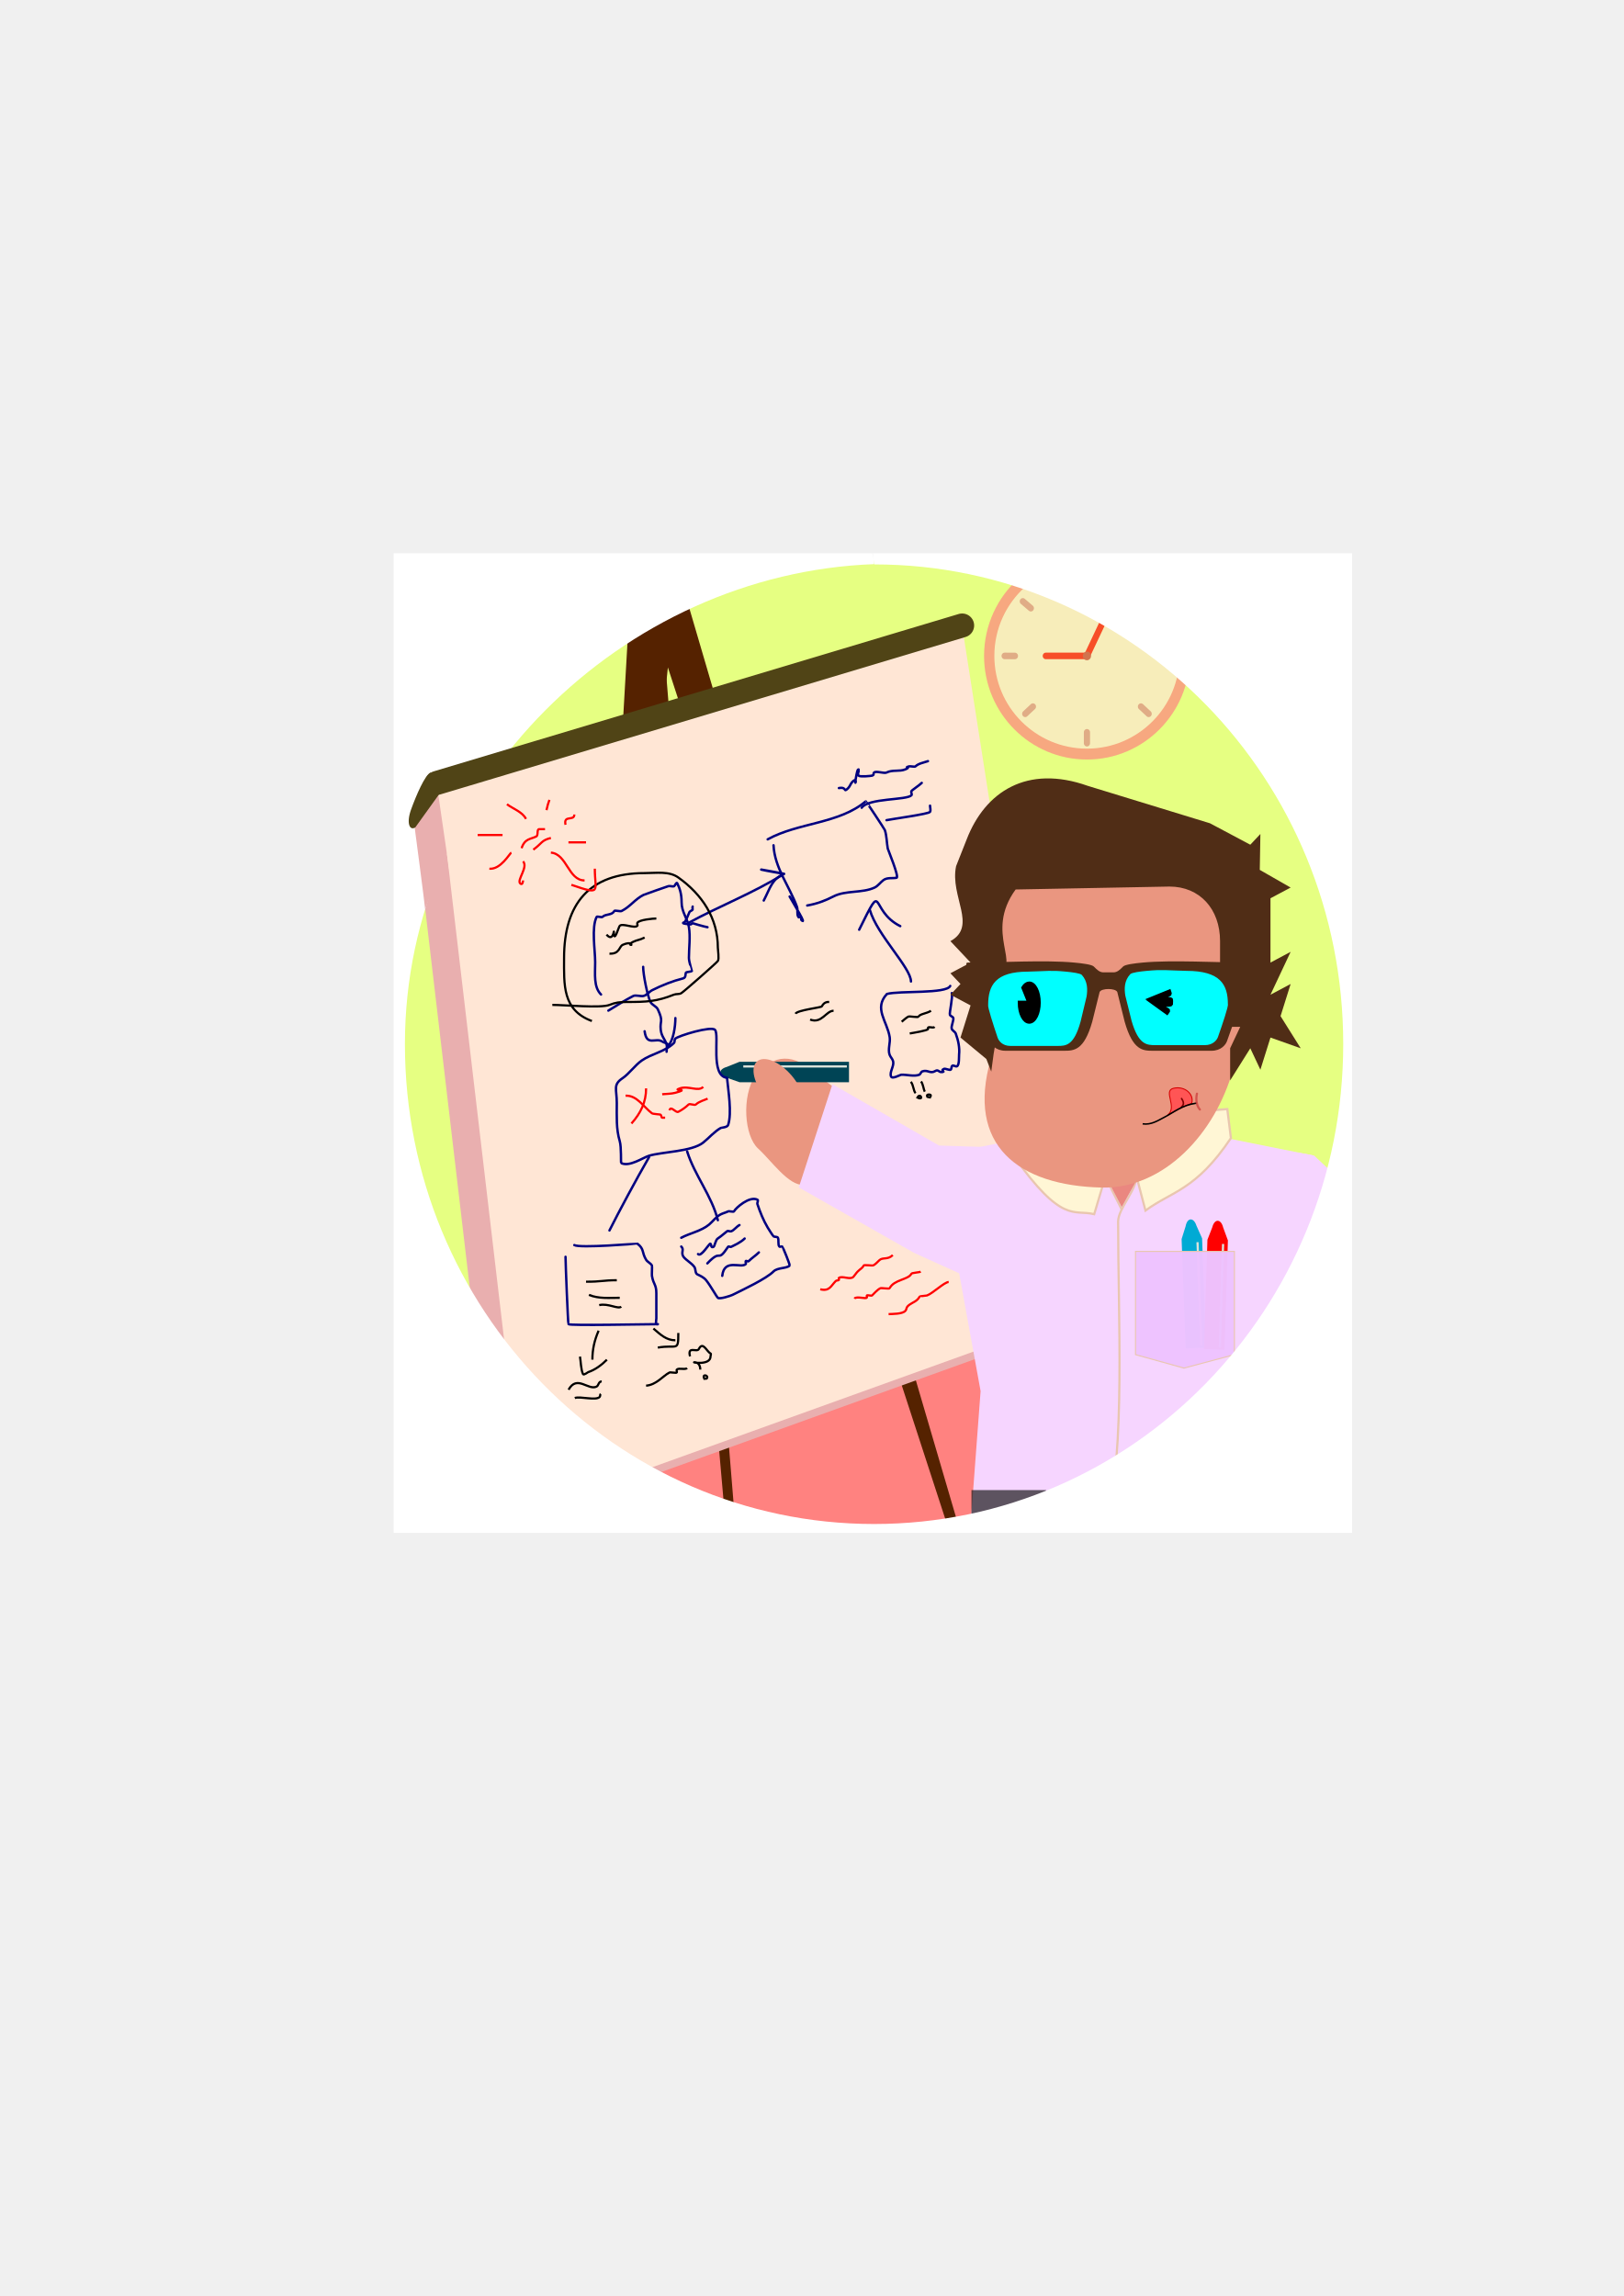
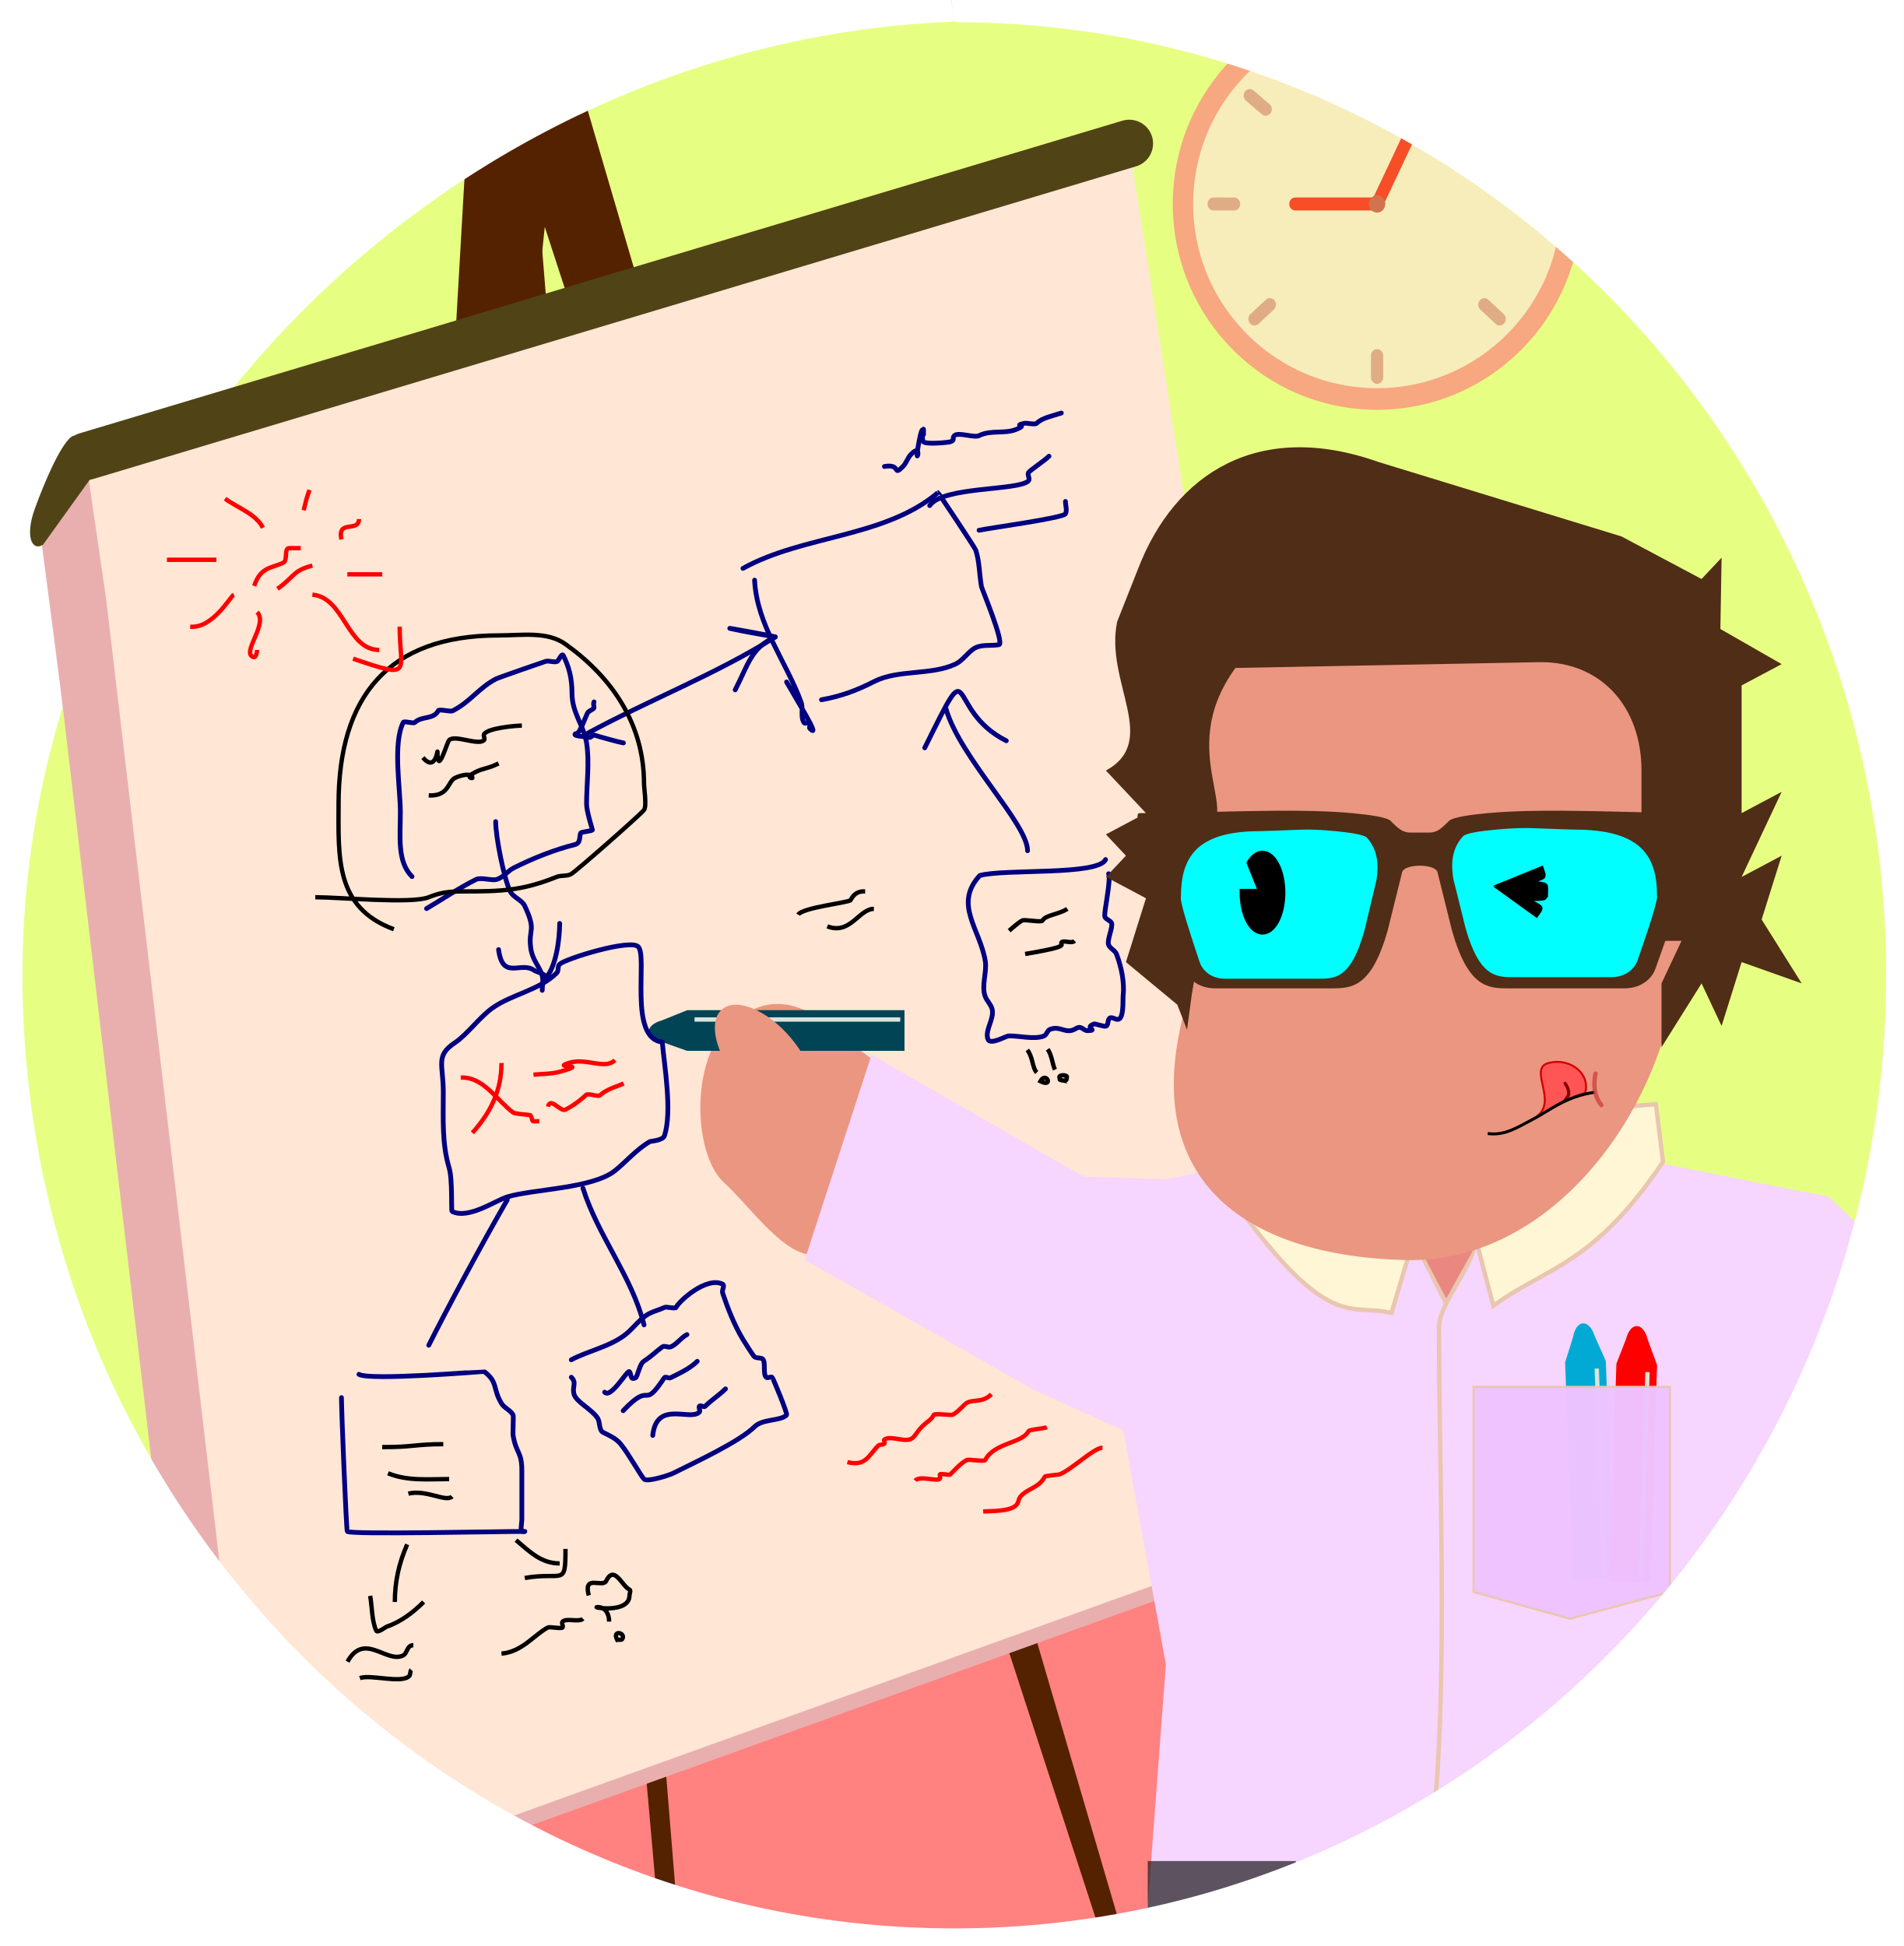
- <svg xmlns="http://www.w3.org/2000/svg" width="744.094" height="1052.362" id="svg4343" version="1.1">
+ <svg xmlns="http://www.w3.org/2000/svg" width="439.247" height="449.008" id="svg4343" version="1.1">
  <defs id="defs4345">
    </defs>
-   <g id="layer1">
+   <g id="layer1" transform="translate(-180.3766,-253.5726)">
    <g transform="translate(3015.826,208.2825)" id="g5469">
      <ellipse d="m -2399.552,269.039 c 0,122.013 -97.029,220.924 -216.72,220.924 -119.691,0 -216.72,-98.911 -216.72,-220.924 0,-122.013 97.029,-220.924 216.72,-220.924 119.691,0 216.72,98.911 216.72,220.924 z" ry="220.924" rx="216.72" cy="269.039" cx="-2616.272" id="path5782" style="opacity:0.978;color:#000000;fill:#e5ff80;fill-opacity:1;fill-rule:evenodd;stroke:none;visibility:visible;display:inline;overflow:visible;enable-background:accumulate" />
      <rect y="389.917" x="-2823.114" height="100.686" width="409.455" id="rect5788" style="opacity:0.978;color:#000000;fill:#ff8080;fill-opacity:1;fill-rule:evenodd;stroke:none;visibility:visible;display:inline;overflow:visible;enable-background:accumulate" />
      <path id="path5780" d="m -2679.157,486.738 -32.531,-400.221 -6.712,5.37 34.904,396.03" style="fill:#552200;fill-rule:evenodd;stroke:none" />
      <path id="path5778" d="m -2577.277,490.392 -125.304,-427.173 -24.681,14.239 -23.732,412.934 40.984,-395.149 129.213,396.701 z" style="fill:#552200;fill-rule:evenodd;stroke:#552200;stroke-width:1px;stroke-linecap:butt;stroke-linejoin:miter;stroke-opacity:1" />
      <path style="fill:#e9afaf;fill-rule:evenodd;stroke:none" d="m -2787.449,493.29 250,-90 -50,-320 -240,70 z" id="path5776" />
      <path id="path5617" d="m -2775.449,485.29 250,-90 -50,-320 -240,70 z" style="fill:#ffe6d5;fill-rule:evenodd;stroke:none" />
      <path id="path5213" d="m -2641.338,284.173 c -11.016,-9.953 -19.563,-9.391 -28.232,0.203 -6.566,10.037 -5.104,27.931 1.095,33.712 6.165,5.57 13.992,17.256 21.109,16.735 5.6,-0.41 10.716,-11.86 14.534,-16.086 3.553,-3.932 10.819,-9.478 10.921,-14.675 0.146,-7.483 -12.926,-14.016 -19.427,-19.89 z" style="fill:#ea9680;fill-opacity:1;fill-rule:evenodd;stroke:none" />
      <path style="fill:#f6d5ff;fill-opacity:1;fill-rule:evenodd;stroke:none" d="m -2557.001,317.685 -28.487,-0.912 -48.864,-28.125 -15.42,47.319 52.791,29.97 40.044,18.156 z" id="path5215" />
      <rect transform="scale(-1,1)" style="fill:#f6d5ff;fill-opacity:1;fill-rule:evenodd;stroke:#fff6d5;stroke-width:5;stroke-linecap:round;stroke-miterlimit:4;stroke-opacity:1;stroke-dasharray:none" id="rect5223" width="76.019" height="131.333" x="2463.321" y="311.477" />
      <path style="fill:#f6d5ff;fill-rule:evenodd;stroke:none" d="m -2463.321,311.477 49.109,9.822 -19.603,75.477 -0.04,32.563 8.674,49.508 -68.962,7.772 -3.554,-57.28" id="path5227" />
      <path id="path5231" d="m -2536.984,311.477 -49.109,9.822 19.644,108.039 -4.621,61.563 71.347,-11.106 73.453,7.772 -69.856,-57.637 -2.555,-0.2" style="fill:#f6d5ff;fill-rule:evenodd;stroke:none" />
      <path id="path5511" d="m -2495.059,330.697 c 0.297,6.345 -8.365,14.836 -8.368,20.959 -0.022,42.64 3.373,106.023 -5.193,136.182" style="fill:none;stroke:#e9c6af;stroke-width:1px;stroke-linecap:butt;stroke-linejoin:miter;stroke-opacity:1" />
      <path id="path5576" d="m -2495.059,330.697 4.166,15.88 c 12.054,-8.881 23.019,-9.172 39.157,-33.225 l -1.661,-13.29 -97.301,7.594 -0.846,13.588 c 22.648,31.87 27.618,24.641 37.155,26.994 l 5.09,-17.067" style="fill:#fff6d5;fill-opacity:1;fill-rule:evenodd;stroke:#e9c6af;stroke-width:1px;stroke-linecap:butt;stroke-linejoin:miter;stroke-opacity:1" />
      <path id="path5611" d="m -2509.298,331.172 7.539,14.946" style="fill:none;stroke:#e9c6af;stroke-width:1px;stroke-linecap:butt;stroke-linejoin:miter;stroke-opacity:1" />
      <path id="path5615" d="m -2507.464,334.036 5.705,10.908 10.224,-18.442 z" style="fill:#ea8780;fill-opacity:1;fill-rule:evenodd;stroke:none" />
      <path id="path5774" d="m -2580.365,243.616 c -1.707,3.722 -23.252,2.11 -29.011,3.679 -6.152,6.641 0.091,12.403 1.266,19.781 0.396,2.488 -0.941,5.649 -0.028,8.111 0.389,1.049 1.33,1.864 1.601,2.95 0.556,2.225 -1.739,4.864 -0.968,6.941 0.529,1.425 4.119,-0.739 4.78,-0.762 2.417,-0.081 5.783,0.891 8.111,0.027 0.663,-0.246 0.786,-1.304 1.45,-1.551 2.499,-0.928 3.596,1.281 6,-0.202 1.28,-0.789 1.605,0.547 2.72,0.509 2.622,-0.088 -1.097,-0.605 1.45,-1.551 0.199,-0.074 2.283,0.672 2.72,0.509 0.629,-0.234 0.316,-1.41 0.84,-1.83 0.551,-0.443 1.447,0.476 2.11,0.229 1.208,-0.448 0.919,-4.523 1.018,-5.441 0.322,-2.96 -0.341,-6.376 -1.523,-9.56 -0.348,-0.938 -1.669,-1.362 -1.881,-2.34 -0.244,-1.124 1.064,-3.955 0.739,-4.831 -0.22,-0.593 -1.33,-0.856 -1.551,-1.45 -0.308,-0.83 1.451,-8.368 0.867,-9.941" style="fill:none;stroke:#000080;stroke-width:1.1;stroke-linecap:round;stroke-linejoin:miter;stroke-miterlimit:4;stroke-opacity:1;stroke-dasharray:none" />
      <path style="fill:#ea9680;fill-opacity:1;fill-rule:evenodd;stroke:none" d="m -2561.758,277.101 c -11.403,39.505 12.496,58.066 50.856,58.931 28.388,0.64 51.984,-24.718 60.102,-54.02 1.737,-6.269 4.623,-4.869 4.623,-12.277 0,-23.526 9.126,-62.156 -4.623,-76.119 -10.819,-10.987 -42.611,0 -57.791,0 -14.127,0 -38.084,-4.74 -48.544,4.911 -15.063,13.896 2.257,54.738 -4.623,78.574 z" id="path5235" />
      <path style="fill:#502d16;stroke:none" d="m -2433.606,267.279 -4.621,14.733 -4.621,-9.822 -9.242,14.733 0,-14.733 4.621,-9.822 -9.242,0 4.621,-9.822 -4.621,0 4.621,-9.822 -4.621,0 0,-19.644 c 0,-14.733 -9.319,-25.013 -23.182,-25.013 l -70.499,1.342 c -14.699,20.188 3.611,35.214 -8.801,38.404 l -4.621,4.911 4.621,4.911 -4.621,4.911 4.621,4.911 -4.621,4.911 4.621,4.911 -1.284,7.507 -1.089,8.103 -2.248,-5.787 -11.849,-9.822 4.621,-14.733 -9.242,-4.911 4.621,-4.911 -4.621,-4.911 9.242,-4.911 -9.242,-9.822 c 12.55,-6.873 -0.345,-20.429 2.607,-34.376 l 4.851,-12.26 c 8.463,-21.917 27.725,-34.376 55.45,-24.554 l 56.044,17.171 18.483,9.822 4.621,-4.911 -0.279,16.447 14.141,8.107 -9.242,4.911 0,29.465 9.242,-4.911 -9.242,19.644 9.242,-4.911 -4.621,14.733 9.242,14.733 z" id="path5237" />
      <path style="fill:#502d16;fill-opacity:1;fill-rule:evenodd;stroke:none" d="m -2511.898,246.38 -3.393,13.673 c -3.75,13.125 -8.287,13.281 -12.952,13.281 l -26.773,0 c -4.499,0 -6.601,-2.796 -7.194,-4.492 -6.289,-17.969 -6.19,-16.242 -9.201,-20.738 -0.682,-0.825 -1.581,-0.825 -1.581,-1.723 l 0,-12.523 c 0,-0.954 0.141,-0.954 0.959,-0.954 14.67,5.8e-4 35.097,-1.244 48.455,0 3.798,0.354 8.086,0.898 8.985,1.797 1.569,1.569 2.695,2.695 4.492,2.695 l 4.492,0 c 1.797,0 2.923,-1.127 4.492,-2.695 0.898,-0.898 5.186,-1.443 8.984,-1.797 13.358,-1.244 33.785,5.8e-4 48.455,0 0.818,0 0.959,0 0.959,0.954 l 0,12.523 c 0,0.898 -0.898,0.898 -1.581,1.723 -3.011,4.496 -2.911,2.769 -9.2,20.738 -0.594,1.696 -2.695,4.492 -7.194,4.492 l -26.773,0 c -4.665,0 -9.202,-0.156 -12.952,-13.281 l -3.393,-13.673 c -0.898,-1.797 -7.188,-1.797 -8.086,0 z" id="path5239" />
      <path id="path5241" d="m -2497.853,238.222 c 0.758,-0.757 4.378,-1.215 7.585,-1.513 7.409,-0.688 8.648,-0.229 18.139,0 15.548,0 19.003,6.289 19.003,15.274 0.321,0.878 -2.472,9.139 -4.525,14.99 -0.501,1.428 -2.276,3.783 -6.074,3.783 l -22.604,0 c -3.939,0 -7.769,-0.131 -10.935,-11.184 l -2.865,-11.514 c -0.504,-3.263 -0.504,-6.857 2.276,-9.836 z" style="fill:#00ffff;fill-opacity:1;fill-rule:evenodd;stroke:none" />
      <path style="fill:#00ffff;fill-opacity:1;fill-rule:evenodd;stroke:none" d="m -2520.05,238.579 c -0.728,-0.757 -4.203,-1.215 -7.281,-1.513 -7.112,-0.688 -8.301,-0.229 -17.41,0 -14.923,0 -18.24,6.289 -18.24,15.274 -0.308,0.878 2.373,9.139 4.343,14.99 0.481,1.428 2.184,3.783 5.83,3.783 l 21.696,0 c 3.781,0 7.457,-0.131 10.496,-11.184 l 2.75,-11.514 c 0.484,-3.263 0.484,-6.857 -2.184,-9.836 z" id="path5243" />
      <path transform="scale(-1,1)" style="fill:#000000;fill-opacity:1;stroke:#000000;stroke-width:1.759;stroke-miterlimit:4;stroke-opacity:1;stroke-dasharray:none" id="path5249" d="m 2548.551,251.259 c 0,4.857 -1.969,8.795 -4.397,8.795 -2.429,0 -4.397,-3.938 -4.397,-8.795 0,-4.857 1.969,-8.795 4.397,-8.795 1.002,0 1.974,0.684 2.755,1.94 l -2.755,6.855 z" />
      <path id="path5255" d="m -2439.837,389.841 c 7.014,18.864 3.517,8.115 4.11,16.605 0.367,5.253 5.227,30.397 6.303,36.796 l 13.739,-13.611 13.467,-97.604 -11.375,-10.654 c -41.788,-9.257 -21.493,23.211 -26.243,68.468 z" style="fill:#f6d5ff;fill-opacity:1;fill-rule:evenodd;stroke:none" />
      <path id="path5491" d="m -2469.729,297.478 c 1.312,-4.2 -3.166,-8.218 -8.401,-6.926 -4.824,1.19 2.068,8.656 -2.603,12.216 3.683,-1.72 6.544,-3.861 11.003,-5.29 z" style="color:#000000;fill:#ff5555;fill-opacity:1;fill-rule:evenodd;stroke:#d40000;stroke-width:0.449;stroke-linecap:round;stroke-linejoin:miter;stroke-miterlimit:4;stroke-opacity:1;stroke-dasharray:none;stroke-dashoffset:0;visibility:visible;display:inline;overflow:visible;enable-background:accumulate" />
      <path id="path5497" d="m -2474.342,294.885 c 0.119,10e-4 0.229,0.061 0.295,0.16 0.813,1.191 0.997,2.096 0.871,2.804 -0.126,0.708 -0.502,0.752 -0.683,1.072 -0.236,0.418 -1.437,1 -1.201,0.582 0.24,-0.425 1.087,-1.287 1.175,-1.78 0.088,-0.493 -0.01,-1.175 -0.756,-2.271 -0.169,-0.24 0.01,-0.571 0.299,-0.567 z" style="font-size:medium;font-style:normal;font-variant:normal;font-weight:normal;font-stretch:normal;text-indent:0;text-align:start;text-decoration:none;line-height:normal;letter-spacing:normal;word-spacing:normal;text-transform:none;direction:ltr;block-progression:tb;writing-mode:lr-tb;text-anchor:start;baseline-shift:baseline;color:#000000;fill:#800000;fill-opacity:1;fill-rule:evenodd;stroke:none;visibility:visible;display:inline;overflow:visible;enable-background:accumulate;font-family:sans-serif" />
      <path id="path5494" d="m -2492.184,306.833 c 3.935,0.552 6.85,-1.446 9.931,-3.03 4.548,-2.346 7.867,-5.472 14.735,-6.493" style="fill:none;stroke:#000000;stroke-width:0.679px;stroke-linecap:butt;stroke-linejoin:miter;stroke-opacity:1" />
      <path id="path5509" d="m -2465.957,300.264 c -2.517,-2.923 -1.342,-7.258 -1.342,-7.258" style="opacity:0.696;fill:none;stroke:#c83737;stroke-width:1px;stroke-linecap:round;stroke-linejoin:miter;stroke-opacity:1" />
      <path style="color:#000000;fill:#00aad4;fill-opacity:1;fill-rule:evenodd;stroke:none;visibility:visible;display:inline;overflow:visible;enable-background:accumulate" d="m -2463.104,409.398 -1.843,-50.106 -2.571,-5.76 c -1.244,-3.931 -4.225,-3.89 -4.989,0.28 l -1.823,5.826 1.843,50.106 z" id="path5531" />
      <path style="fill:#00aad4;fill-rule:evenodd;stroke:#dbe3db;stroke-width:1px;stroke-linecap:butt;stroke-linejoin:miter;stroke-opacity:1" d="m -2465.29,408.495 -1.745,-47.432" id="path5533" />
      <path id="path5537" d="m -2454.695,410.37 1.579,-50.115 -2.172,-5.922 c -0.973,-4.007 -3.95,-4.169 -4.996,-0.061 l -2.216,5.688 -1.579,50.115 z" style="color:#000000;fill:#ff0000;fill-opacity:1;fill-rule:evenodd;stroke:none;visibility:visible;display:inline;overflow:visible;enable-background:accumulate" />
      <path id="path5539" d="m -2456.815,409.32 1.495,-47.44" style="fill:#ff0000;fill-rule:evenodd;stroke:#dbe3db;stroke-width:1px;stroke-linecap:butt;stroke-linejoin:miter;stroke-opacity:1" />
      <path id="rect5515" d="m -2450.141,365.29 -45.309,0 0,47.322 22.206,6.17 23.102,-6.17 z" style="opacity:0.978;color:#000000;fill:#eec3ff;fill-opacity:1;fill-rule:evenodd;stroke:#e9c6af;stroke-width:0.5;stroke-linecap:round;stroke-linejoin:miter;stroke-miterlimit:4;stroke-opacity:1;stroke-dasharray:none;stroke-dashoffset:0;visibility:visible;display:inline;overflow:visible;enable-background:accumulate" />
      <path id="rect5513" d="m -2626.755,278.372 -50.14,0 -5.85,2.357 c -3.974,1.098 -4.043,4.079 0.096,4.996 l 5.755,2.035 50.14,0 z" style="color:#000000;fill:#004455;fill-opacity:1;fill-rule:evenodd;stroke:none;visibility:visible;display:inline;overflow:visible;enable-background:accumulate" />
      <path id="path5523" d="m -2627.737,280.524 -47.464,0" style="fill:none;stroke:#dbe3db;stroke-width:1px;stroke-linecap:butt;stroke-linejoin:miter;stroke-opacity:1" />
      <ellipse d="m 2218.086,-1506.311 c 0,8.374 -3.496,15.163 -7.808,15.163 -4.312,0 -7.808,-6.789 -7.808,-15.163 0,-8.374 3.496,-15.163 7.808,-15.163 4.312,0 7.808,6.789 7.808,15.163 z" transform="matrix(-0.7604871,0.649353,0.649353,0.7604871,0,0)" ry="15.163" rx="7.808" cy="-1506.311" cx="2210.278" id="path5519" style="color:#000000;fill:#ea9680;fill-opacity:1;fill-rule:evenodd;stroke:none;visibility:visible;display:inline;overflow:visible;enable-background:accumulate" />
      <g style="opacity:0.693" transform="matrix(0.942857,0,0,1,343.8569,-50.01012)" id="g6504">
        <path id="ellipse6506" d="m -2987.5,142.362 c 0,24.853 -21.267,45 -47.5,45 -26.233,0 -47.5,-20.147 -47.5,-45 0,-13.4 6.182,-25.432 15.992,-33.676 50.256,-2.15 46.508,3.676 68.723,5.708 6.439,7.679 10.285,17.398 10.285,27.967 z" style="opacity:0.978;color:#000000;fill:#ffe6d5;fill-opacity:1;fill-rule:evenodd;stroke:#ff8080;stroke-width:5;stroke-linecap:round;stroke-linejoin:miter;stroke-miterlimit:4;stroke-opacity:1;stroke-dasharray:none;stroke-dashoffset:0;visibility:visible;display:inline;overflow:visible;enable-background:accumulate" />
        <path id="path6508" d="m -3035,177.362 0,5" style="fill:#c83737;fill-rule:evenodd;stroke:#de8787;stroke-width:3;stroke-linecap:round;stroke-linejoin:miter;stroke-miterlimit:4;stroke-opacity:1;stroke-dasharray:none" />
        <path style="fill:#c83737;fill-rule:evenodd;stroke:#de8787;stroke-width:3;stroke-linecap:round;stroke-linejoin:miter;stroke-miterlimit:4;stroke-opacity:1;stroke-dasharray:none" d="m -3070,142.372 -5,-0.01" id="path6510" />
        <path id="path6512" d="m -3035,107.443 0,-5" style="fill:#c83737;fill-rule:evenodd;stroke:#de8787;stroke-width:3;stroke-linecap:round;stroke-linejoin:miter;stroke-miterlimit:4;stroke-opacity:1;stroke-dasharray:none" />
        <path style="fill:#c83737;fill-rule:evenodd;stroke:#de8787;stroke-width:3;stroke-linecap:round;stroke-linejoin:miter;stroke-miterlimit:4;stroke-opacity:1;stroke-dasharray:none" d="m -3000,142.372 5,-0.01" id="path6514" />
        <path id="path6516" d="m -3061.25,165.593 -3.75,3.307" style="fill:#c83737;fill-rule:evenodd;stroke:#de8787;stroke-width:3;stroke-linecap:round;stroke-linejoin:miter;stroke-miterlimit:4;stroke-opacity:1;stroke-dasharray:none" />
        <path style="fill:#c83737;fill-rule:evenodd;stroke:#de8787;stroke-width:3;stroke-linecap:round;stroke-linejoin:miter;stroke-miterlimit:4;stroke-opacity:1;stroke-dasharray:none" d="m -3008.75,165.593 3.75,3.307" id="path6518" />
        <path style="fill:#c83737;fill-rule:evenodd;stroke:#de8787;stroke-width:3;stroke-linecap:round;stroke-linejoin:miter;stroke-miterlimit:4;stroke-opacity:1;stroke-dasharray:none" d="m -3062.265,120.497 -3.895,-3.135" id="path6520" />
        <path id="path6522" d="m -3008.75,119.293 3.75,-3.307" style="fill:#c83737;fill-rule:evenodd;stroke:#de8787;stroke-width:3;stroke-linecap:round;stroke-linejoin:miter;stroke-miterlimit:4;stroke-opacity:1;stroke-dasharray:none" />
        <path id="path6524" d="m -3035,142.362 -20,0" style="fill:none;stroke:#ff0000;stroke-width:3;stroke-linecap:round;stroke-linejoin:miter;stroke-miterlimit:4;stroke-opacity:1;stroke-dasharray:none" />
        <path id="path6526" d="m -3035,142.362 15,-30" style="fill:none;stroke:#ff0000;stroke-width:3;stroke-linecap:round;stroke-linejoin:miter;stroke-miterlimit:4;stroke-opacity:1;stroke-dasharray:none" />
        <circle r="2" cy="142.362" cx="-3035" id="circle6528" style="opacity:0.978;color:#000000;fill:#c83737;fill-opacity:1;fill-rule:evenodd;stroke:none;visibility:visible;display:inline;overflow:visible;enable-background:accumulate" d="m -3033,142.362 c 0,1.105 -0.895,2 -2,2 -1.105,0 -2,-0.895 -2,-2 0,-1.105 0.895,-2 2,-2 1.105,0 2,0.895 2,2 z" />
      </g>
      <rect y="474.696" x="-2570.632" height="13.798" width="34.174" id="rect5110" style="opacity:0.693;color:#000000;fill:#1a1a1a;fill-opacity:1;fill-rule:evenodd;stroke:none;visibility:visible;display:inline;overflow:visible;enable-background:accumulate" />
      <path id="path4874" d="m -2616.066,45.29 219.863,0 0,449.008 -439.247,0 0,-449.008 219.601,0 0.604,5.002 c -115.11,4.221 -215.018,101.128 -215.018,219.946 0,121.503 96.259,220 215,220 118.741,0 215,-98.497 215,-220 0,-121.503 -96.08,-219.821 -214.821,-219.821 z" style="fill:#ffffff;fill-opacity:1;fill-rule:evenodd;stroke:none" />
      <path id="path5467" d="m -2821.003,208.458 c 0,-1.187 -4.984,-38.92 -4.984,-38.92 l 11.391,-16.375 4.272,28.241 -1.661,3.56" style="fill:#e9afaf;fill-opacity:1;fill-rule:evenodd;stroke:none" />
      <path id="path5461" d="m -2809.849,191.134 -5.696,-39.158 30.377,-7.594" style="fill:#ffe6d5;fill-opacity:1;fill-rule:evenodd;stroke:none" />
      <path id="path5784" d="M -2815.545,150.552 -2574.904,78.408" style="fill:#504416;fill-rule:evenodd;stroke:#504416;stroke-width:11;stroke-linecap:round;stroke-linejoin:miter;stroke-miterlimit:4;stroke-opacity:1;stroke-dasharray:none" />
      <path id="path5703" d="m -2682.649,285.725 c -7.854,-0.829 -3.323,-19.778 -5.545,-22.001 -1.826,-1.826 -16.565,2.692 -18.123,4.027 -0.537,0.46 -0.171,1.513 -0.671,2.014 -3.993,3.993 -10.258,4.898 -14.767,8.055 -3.011,2.107 -5.88,6.157 -8.726,8.055 -4.567,3.044 -2.685,5 -2.685,11.411 0,6.218 -0.333,11.868 1.343,17.452 0.813,2.709 0.448,9.957 0.671,10.069 3.781,1.89 9.999,-2.518 12.754,-3.356 5.959,-1.814 19.642,-1.886 24.836,-6.041 2.557,-2.046 5.054,-4.998 8.055,-6.712 0.21,-0.12 2.987,-0.234 3.356,-1.342 1.839,-5.517 0,-16.072 -0.496,-21.629" style="fill:none;stroke:#000080;stroke-width:1.1;stroke-linecap:round;stroke-linejoin:miter;stroke-miterlimit:4;stroke-opacity:1;stroke-dasharray:none" />
      <path id="path5705" d="m -2710.346,273.793 c 0,-1.119 0.307,-2.28 0,-3.356 -0.699,-2.445 -2.33,-3.522 -2.685,-6.712 -0.476,-4.286 1.39,-3.543 -1.342,-9.397 -0.669,-1.434 -2.649,-1.941 -3.356,-3.356 -1.415,-2.829 -3.356,-12.591 -3.356,-16.11" style="fill:none;stroke:#000080;stroke-width:1.1;stroke-linecap:round;stroke-linejoin:miter;stroke-miterlimit:4;stroke-opacity:1;stroke-dasharray:none" />
      <path id="path5711" d="m -2720.414,264.395 c 0.925,7.108 5.079,2.715 8.055,4.699 0.833,0.555 1.977,0.635 2.685,1.342 0.158,0.158 -0.158,0.829 0,0.671 2.529,-2.529 3.356,-9.159 3.356,-12.754" style="fill:none;stroke:#000080;stroke-width:1.1;stroke-linecap:round;stroke-linejoin:miter;stroke-miterlimit:4;stroke-opacity:1;stroke-dasharray:none" />
      <path id="path5715" d="m -2737.032,254.93 c 3.719,-2.205 7.541,-4.777 11.411,-6.712 1.113,-0.557 3.523,0.294 4.699,0 1.565,-0.391 2.584,-1.963 4.027,-2.685 4.575,-2.288 9.49,-4.218 14.096,-5.37 1.425,-0.356 0.96,-1.92 1.342,-2.685 0.116,-0.233 2.435,-0.421 2.685,-0.671 0.065,-0.065 -1.343,-4.197 -1.343,-6.041 0,-4.394 0.727,-9.735 0,-14.096 -0.683,-4.095 -3.356,-6.89 -3.356,-11.411 0,-3.778 -0.826,-6.35 -2.014,-8.726 -0.33,-0.66 -1.107,1.225 -1.343,1.342 -0.713,0.356 -1.895,-0.197 -2.685,0 -0.245,0.061 -10.812,3.728 -11.411,4.027 -3.923,1.962 -6.069,5.384 -10.069,7.384 -0.596,0.298 -3.12,-0.472 -3.356,0 -1.028,2.057 -3.875,1.19 -5.37,2.685 -0.36,0.36 -2.484,-0.402 -2.685,0 -2.457,4.914 -0.671,15.186 -0.671,20.808 0,5.526 -0.779,11.304 2.685,14.767" style="fill:none;stroke:#000080;stroke-width:1.1;stroke-linecap:round;stroke-linejoin:miter;stroke-miterlimit:4;stroke-opacity:1;stroke-dasharray:none" />
      <path id="path5717" d="m -2718.401,322.122 c -5.732,9.891 -14.131,25.578 -18.123,33.562" style="fill:none;stroke:#000080;stroke-width:1.1;stroke-linecap:round;stroke-linejoin:miter;stroke-miterlimit:4;stroke-opacity:1;stroke-dasharray:none" />
      <path id="path5719" d="m -2700.948,319.437 c 3.498,11.092 11.3,20.362 14.096,31.548" style="fill:none;stroke:#000080;stroke-width:1.1;stroke-linecap:round;stroke-linejoin:miter;stroke-miterlimit:4;stroke-opacity:1;stroke-dasharray:none" />
      <path id="path5721" d="m -2703.633,359.04 c 3.879,-2.078 9.21,-3.088 12.754,-6.041 1.735,-1.446 3.204,-3.616 5.37,-4.699 1.078,-0.539 2.279,-0.804 3.356,-1.342 0.461,-0.231 2.503,0.365 2.685,0 0.795,-1.59 7.1,-7.19 10.74,-5.37 0.6,0.3 -0.212,1.377 0,2.014 1.19,3.57 2.713,7.43 4.699,10.74 0.207,0.345 2.357,3.809 2.685,4.027 0.596,0.397 1.721,0.086 2.014,0.671 0.517,1.034 -0.105,3.251 0.671,4.027 0.316,0.316 0.942,-0.2 1.343,0 0.204,0.102 3.643,8.439 3.356,8.726 -1.415,1.415 -5.536,0.838 -7.384,2.685 -3.427,3.427 -13.662,8.174 -18.795,10.74 -0.842,0.421 -5.95,2.105 -6.712,1.342 -0.765,-0.765 -3.399,-5.591 -5.37,-8.055 -1.118,-1.398 -2.919,-2.131 -4.027,-2.685 -1.078,-0.539 -0.674,-2.354 -1.343,-3.356 -1.338,-2.007 -4.799,-3.656 -5.37,-5.37 -0.603,-1.81 0.689,-2.667 -0.671,-4.027" style="fill:none;stroke:#000080;stroke-width:1.1;stroke-linecap:round;stroke-linejoin:miter;stroke-miterlimit:4;stroke-opacity:1;stroke-dasharray:none" />
      <path id="path5723" d="m -2752.634,362.396 c 2.431,1.509 28.849,-0.682 28.863,-0.671 3.279,2.459 1.947,3.915 4.027,7.384 0.651,1.085 2.119,1.553 2.685,2.685 0.131,0.261 -0.098,4.111 0,4.699 0.697,4.182 2.014,3.741 2.014,8.055 0,3.804 0,7.607 0,11.411 0,0.568 -0.349,2.336 0,2.685 0.158,0.158 0.895,0 0.671,0 -6.096,0 -40.189,0.757 -40.946,0 -0.221,-0.221 -1.343,-27.607 -1.343,-30.877" style="fill:none;stroke:#000080;stroke-width:1.1;stroke-linecap:round;stroke-linejoin:miter;stroke-miterlimit:4;stroke-opacity:1;stroke-dasharray:none" />
      <path id="path5725" d="m -2700.226,214.671 c 14.299,-7.787 29.835,-13.722 43.655,-22.416" style="fill:none;stroke:#000080;stroke-width:1.1;stroke-linecap:round;stroke-linejoin:miter;stroke-miterlimit:4;stroke-opacity:1;stroke-dasharray:none" />
      <path id="path5727" d="m -2661.345,179.148 c 0.542,10.486 7.272,18.656 10.74,28.192 0.541,1.487 -0.206,3.382 0.671,4.699 0.248,0.372 0.942,-0.2 1.343,0 0.4,0.2 -0.317,1.026 0,1.342 2.83,2.83 -3.408,-7.251 -5.37,-10.74" style="fill:none;stroke:#000080;stroke-width:1.1;stroke-linecap:round;stroke-linejoin:miter;stroke-miterlimit:4;stroke-opacity:1;stroke-dasharray:none" />
      <path id="path5729" d="m -2664.03,176.432 c 13.925,-7.717 32.695,-7.067 44.973,-17.452 0.093,-0.079 8.551,12.687 8.726,13.204 0.892,2.645 0.831,5.679 1.343,8.486 0.087,0.476 5.37,13.134 4.027,13.375 -2.014,0.361 -4.293,-0.23 -6.041,1.082 -1.401,1.051 -2.476,2.685 -4.027,3.406 -5.676,2.639 -13.201,1.171 -18.795,4.037 -3.942,2.02 -7.553,3.367 -12.082,4.178" style="fill:none;stroke:#000080;stroke-width:1.1;stroke-linecap:round;stroke-linejoin:miter;stroke-miterlimit:4;stroke-opacity:1;stroke-dasharray:none" />
      <path id="path5731" d="m -2656.57,192.255 c -3.477,-0.654 -6.981,-1.176 -10.43,-1.962 -1.156,-0.263 10.644,1.867 10.43,1.962 -5.59,2.494 -6.19,6.28 -9.252,12.213" style="fill:none;stroke:#000080;stroke-width:1.1;stroke-linecap:round;stroke-linejoin:miter;stroke-miterlimit:4;stroke-opacity:1;stroke-dasharray:none" />
      <path id="path5737" d="m -2691.601,216.703 c -0.545,-0.124 -1.099,-0.217 -1.636,-0.373 -0.195,-0.057 -4.223,-1.109 -5.045,-1.424 -0.295,-0.113 -0.93,0.66 -1.226,0.547 -0.596,-0.228 -3.465,-0.243 -3.272,-0.745 0.08,-0.209 0.448,-0.122 0.613,-0.273 0.797,-0.729 1.788,-3.692 2.311,-4.706 0.162,-0.315 1.342,-0.849 1.396,-0.99 0.182,-0.475 -0.189,-0.834 0.066,-1.5" style="fill:none;stroke:#000080;stroke-width:1.1;stroke-linecap:round;stroke-linejoin:miter;stroke-miterlimit:4;stroke-opacity:1;stroke-dasharray:none" />
      <path id="path5741" d="m -2695.936,366.512 c 1.459,1.556 5.247,-5.196 5.696,-4.746 0.526,0.526 0.094,2.089 1.424,1.424 0.498,-0.249 0.884,-3.121 1.899,-3.797 1.955,-1.303 2.557,-2.037 4.272,-3.322 0.506,-0.38 1.298,0.2 1.899,0 1.286,-0.429 2.466,-2.182 3.797,-2.848" style="fill:none;stroke:#000080;stroke-width:1.1;stroke-linecap:round;stroke-linejoin:miter;stroke-miterlimit:4;stroke-opacity:1;stroke-dasharray:none" />
      <path id="path5743" d="m -2691.665,370.784 c 6.847,-7.241 4.227,0.305 9.493,-7.594 0.263,-0.395 0.999,0.212 1.424,0 1.841,-0.92 4.46,-2.087 6.17,-3.797" style="fill:none;stroke:#000080;stroke-width:1.1;stroke-linecap:round;stroke-linejoin:miter;stroke-miterlimit:4;stroke-opacity:1;stroke-dasharray:none" />
      <path id="path5745" d="m -2631.386,152.926 c 3.982,-0.708 1.819,2.453 4.272,0 0.807,-0.807 1.092,-2.041 1.899,-2.848 3.147,-3.147 0.297,4.683 1.899,-3.322 1.125,-5.624 0.949,1.33 0.949,-2.373 0,-0.553 -0.559,2.289 0,2.848 0.656,0.656 5.748,0.141 6.17,0 1.236,-0.412 0.3,-0.774 0.949,-1.424 0.881,-0.881 4.562,0.567 5.696,0 2.759,-1.379 5.832,-0.34 8.543,-1.424 3.152,-1.261 -0.995,-0.701 1.899,-1.424 0.495,-0.124 2.473,0.375 2.848,0 1.266,-1.266 3.627,-1.684 5.696,-2.373" style="fill:none;stroke:#000080;stroke-width:1.1;stroke-linecap:round;stroke-linejoin:miter;stroke-miterlimit:4;stroke-opacity:1;stroke-dasharray:none" />
      <path id="path5747" d="m -2620.944,161.944 c 3.056,-4.484 20.473,-3.386 22.783,-5.696 0.448,-0.447 -0.283,-1.333 0,-1.899 0.235,-0.471 3.614,-2.665 4.746,-3.797" style="fill:none;stroke:#000080;stroke-width:1.1;stroke-linecap:round;stroke-linejoin:miter;stroke-miterlimit:4;stroke-opacity:1;stroke-dasharray:none" />
      <path id="path5749" d="m -2609.552,167.639 c 2.316,-0.511 19.454,-2.835 19.935,-3.797 0.425,-0.849 0,-1.899 0,-2.848" style="fill:none;stroke:#000080;stroke-width:1.1;stroke-linecap:round;stroke-linejoin:miter;stroke-miterlimit:4;stroke-opacity:1;stroke-dasharray:none" />
      <path id="path5751" d="m -2684.839,376.492 c 0.859,-8.168 8.634,-3.264 10.74,-5.37 0.316,-0.316 -0.2,-0.942 0,-1.342 0.2,-0.4 1.026,0.316 1.343,0 1.54,-1.539 3.241,-2.57 4.699,-4.027" style="fill:none;stroke:#000080;stroke-width:1.1;stroke-linecap:round;stroke-linejoin:miter;stroke-miterlimit:4;stroke-opacity:1;stroke-dasharray:none" />
      <path id="path5770" d="m -2622.088,217.844 c 11.857,-23.997 4.372,-8.861 18.82,-1.637" style="fill:none;stroke:#000080;stroke-width:1.1;stroke-linecap:round;stroke-linejoin:miter;stroke-miterlimit:4;stroke-opacity:1;stroke-dasharray:none" />
      <path id="path5772" d="m -2617.179,208.843 c 3.224,11.254 18.82,26.481 18.82,32.73" style="fill:none;stroke:#000080;stroke-width:1.1;stroke-linecap:round;stroke-linejoin:miter;stroke-miterlimit:4;stroke-opacity:1;stroke-dasharray:none" />
      <path id="path5860" d="m -2744.579,259.697 c -13.636,-5.029 -12.754,-16.708 -12.754,-28.863 0,-24.745 11.423,-38.932 36.918,-38.932 5.466,0 11.217,-1.002 15.438,2.014 10.864,7.76 18.123,18.558 18.123,32.219 0,0.956 0.664,5.156 0,6.041 -0.788,1.051 -15.497,13.997 -16.781,14.767 -0.978,0.587 -2.297,0.248 -3.356,0.671 -7.963,3.185 -12.676,3.356 -21.48,3.356 -3.423,0 -5.204,0.202 -8.055,1.342 -3.958,1.583 -20.44,0 -26.178,0" style="fill:none;stroke:#000000;stroke-width:1px;stroke-linecap:butt;stroke-linejoin:miter;stroke-opacity:1" />
      <path id="path5862" d="m -2737.867,220.094 c 2.897,3.393 3.356,-1.904 3.356,-1.342 0,5.87 2.173,-2.173 2.685,-2.685 1.343,-1.342 6.712,1.342 8.055,0 0.317,-0.316 -0.2,-0.942 0,-1.342 0.724,-1.448 7.37,-2.014 8.726,-2.014" style="fill:none;stroke:#000000;stroke-width:1px;stroke-linecap:butt;stroke-linejoin:miter;stroke-opacity:1" />
      <path id="path5864" d="m -2736.524,228.82 c 4.693,0.215 4.347,-3.18 6.041,-4.027 1.201,-0.6 4.027,-1.342 4.027,0 0,0.118 -1.846,-0.084 0.671,-1.342 2.019,-1.009 2.821,-0.739 5.37,-2.014" style="fill:none;stroke:#000000;stroke-width:1px;stroke-linecap:butt;stroke-linejoin:miter;stroke-opacity:1" />
      <path id="path5866" d="m -2763.374,182.504 c 7.418,0.643 7.955,12.754 15.438,12.754" style="fill:none;stroke:#ff0000;stroke-width:1px;stroke-linecap:butt;stroke-linejoin:miter;stroke-opacity:1" />
      <path id="path5868" d="m -2753.976,197.271 c 14.122,4.861 10.74,3.073 10.74,-7.384" style="fill:none;stroke:#ff0000;stroke-width:1px;stroke-linecap:butt;stroke-linejoin:miter;stroke-opacity:1" />
      <path id="path5870" d="m -2776.127,186.532 c 2.477,2.507 -2.891,8.52 -1.343,10.069 1.124,1.124 1.343,-0.99 1.343,-1.342" style="fill:none;stroke:#ff0000;stroke-width:1px;stroke-linecap:butt;stroke-linejoin:miter;stroke-opacity:1" />
      <path id="path5872" d="m -2791.566,189.888 c 5.195,0.472 9.283,-6.991 10.069,-7.384" style="fill:none;stroke:#ff0000;stroke-width:1px;stroke-linecap:butt;stroke-linejoin:miter;stroke-opacity:1" />
      <path id="path5874" d="m -2796.936,174.449 c 3.804,0 7.607,0 11.411,0" style="fill:none;stroke:#ff0000;stroke-width:1px;stroke-linecap:butt;stroke-linejoin:miter;stroke-opacity:1" />
      <path id="path5876" d="m -2783.511,160.353 c 2.775,2.061 7.12,3.5 8.726,6.712" style="fill:none;stroke:#ff0000;stroke-width:1px;stroke-linecap:butt;stroke-linejoin:miter;stroke-opacity:1" />
      <path id="path5878" d="m -2765.387,163.038 c 0.843,-3.371 0.38,-1.81 1.343,-4.699" style="fill:none;stroke:#ff0000;stroke-width:1px;stroke-linecap:butt;stroke-linejoin:miter;stroke-opacity:1" />
      <path id="path5880" d="m -2756.661,169.751 c -1.045,-4.734 4.027,-1.464 4.027,-4.699" style="fill:none;stroke:#ff0000;stroke-width:1px;stroke-linecap:butt;stroke-linejoin:miter;stroke-opacity:1" />
      <path id="path5882" d="m -2755.319,177.806 c 2.685,0 5.37,0 8.055,0" style="fill:none;stroke:#ff0000;stroke-width:1px;stroke-linecap:butt;stroke-linejoin:miter;stroke-opacity:1" />
      <path id="path5884" d="m -2776.798,180.491 c 1.481,-4.524 4.123,-4.075 6.712,-5.37 1.078,-0.539 0.138,-3.356 1.343,-3.356 3.056,0 1.855,0 2.685,0" style="fill:none;stroke:#ff0000;stroke-width:1px;stroke-linecap:butt;stroke-linejoin:miter;stroke-opacity:1" />
      <path id="path5886" d="m -2771.428,181.162 c 4.046,-2.929 3.62,-4.261 8.055,-5.37" style="fill:none;stroke:#ff0000;stroke-width:1px;stroke-linecap:butt;stroke-linejoin:miter;stroke-opacity:1" />
      <path id="path5888" d="m -2651.277,256.34 c 0.892,-1.642 11.811,-2.814 12.082,-3.356 1.123,-2.246 2.88,-2.014 3.356,-2.014" style="fill:none;stroke:#000000;stroke-width:1px;stroke-linecap:butt;stroke-linejoin:miter;stroke-opacity:1" />
      <path id="path5890" d="m -2644.564,259.025 c 5.277,2.074 7.288,-4.027 10.74,-4.027" style="fill:none;stroke:#000000;stroke-width:1px;stroke-linecap:butt;stroke-linejoin:miter;stroke-opacity:1" />
      <path id="path5892" d="m -2747.264,379.177 c 7.003,0.049 7.683,-0.671 14.096,-0.671" style="fill:none;stroke:#000000;stroke-width:1px;stroke-linecap:butt;stroke-linejoin:miter;stroke-opacity:1" />
      <path id="path5894" d="m -2745.921,385.218 c 4.474,1.858 9.334,1.342 14.096,1.342" style="fill:none;stroke:#000000;stroke-width:1px;stroke-linecap:butt;stroke-linejoin:miter;stroke-opacity:1" />
      <path id="path5896" d="m -2741.223,389.917 c 4.151,-0.993 8.682,2.058 10.069,0.671" style="fill:none;stroke:#000000;stroke-width:1px;stroke-linecap:butt;stroke-linejoin:miter;stroke-opacity:1" />
      <path id="path5898" d="m -2716.387,400.656 c 3.292,2.8 5.887,5.37 10.069,5.37" style="fill:none;stroke:#000000;stroke-width:1px;stroke-linecap:butt;stroke-linejoin:miter;stroke-opacity:1" />
      <path id="path5902" d="m -2714.373,409.383 c 8.906,-1.54 9.397,2.182 9.397,-6.712" style="fill:none;stroke:#000000;stroke-width:1px;stroke-linecap:butt;stroke-linejoin:miter;stroke-opacity:1" />
      <path id="path5904" d="m -2699.606,413.41 c -1.315,-5.001 3.181,-1.663 4.027,-3.356 1.885,-3.77 3.56,1.109 5.37,2.014 0.4,0.2 0,0.895 0,1.342 0,4.314 -9.028,2.685 -7.384,2.685 1.867,0 2.685,1.592 2.685,3.356" style="fill:none;stroke:#000000;stroke-width:1px;stroke-linecap:butt;stroke-linejoin:miter;stroke-opacity:1" />
      <path id="path5910" d="m -2693.061,423.646 c -1.226,-2.439 2.124,-1.593 1.175,-0.168 -0.219,0.329 -0.791,0.072 -1.175,0.168 z" style="fill:none;stroke:#000000;stroke-width:1px;stroke-linecap:butt;stroke-linejoin:miter;stroke-opacity:1" />
      <path id="path5912" d="m -2719.743,426.835 c 4.814,-0.401 7.753,-4.548 10.74,-6.041 0.403,-0.202 3.168,0.375 3.356,0 0.2,-0.4 -0.317,-1.026 0,-1.342 0.895,-0.895 3.804,0.224 4.699,-0.671" style="fill:none;stroke:#000000;stroke-width:1px;stroke-linecap:butt;stroke-linejoin:miter;stroke-opacity:1" />
      <path id="path5920" d="m -2598.417,287.553 c 1.303,1.611 1.137,4.157 2.182,5.202" style="fill:none;stroke:#000000;stroke-width:1px;stroke-linecap:butt;stroke-linejoin:miter;stroke-opacity:1" />
      <path id="path5922" d="m -2595.396,294.769 c 1.31,-2.421 3.135,1.568 0,0 z" style="fill:none;stroke:#000000;stroke-width:1px;stroke-linecap:butt;stroke-linejoin:miter;stroke-opacity:1" />
      <path id="path5924" d="m -2593.718,287.385 c 1.005,1.461 1.092,3.526 1.678,4.699" style="fill:none;stroke:#000000;stroke-width:1px;stroke-linecap:butt;stroke-linejoin:miter;stroke-opacity:1" />
      <path id="path5926" d="m -2590.698,294.433 c -1.106,-1.171 0.97,-1.211 1.343,-0.839 0.158,0.158 0,0.447 0,0.671 0,0.826 -2.273,-0.065 -1.343,0.168 z" style="fill:none;stroke:#000000;stroke-width:1px;stroke-linecap:butt;stroke-linejoin:miter;stroke-opacity:1" />
      <path id="path5928" d="m -2639.929,382.65 c 4.247,1.06 4.84,-1.517 7.12,-3.797 0.354,-0.354 1.07,-0.121 1.424,-0.475 0.224,-0.224 -0.263,-0.774 0,-0.949 1.62,-1.08 5.127,1.043 6.645,-0.475 0.474,-0.474 1.231,-1.706 1.899,-2.373 1.465,-1.465 2.212,-1.576 2.848,-2.848 0.177,-0.354 3.906,0.122 4.272,0 0.758,-0.253 2.099,-1.624 2.848,-2.373 1.526,-1.526 3.862,-0.065 6.17,-2.373" style="fill:none;stroke:#ff0000;stroke-width:1px;stroke-linecap:butt;stroke-linejoin:miter;stroke-opacity:1" />
      <path id="path5930" d="m -2624.266,386.922 c 0.945,-1.276 5.283,0.351 5.696,-0.475 0.141,-0.283 -0.141,-0.666 0,-0.949 0.159,-0.318 2.108,0.265 2.373,0 0.794,-0.794 2.421,-2.634 3.797,-3.322 0.484,-0.242 4.061,0.421 4.272,0 2.006,-4.013 8.568,-3.847 9.967,-6.645 0.22,-0.44 3.544,-0.585 4.272,-0.949" style="fill:none;stroke:#ff0000;stroke-width:1px;stroke-linecap:butt;stroke-linejoin:miter;stroke-opacity:1" />
      <path id="path5932" d="m -2608.603,394.041 c 1.823,-0.115 6.164,0.006 7.594,-1.424 0.943,-0.943 0.079,-1.484 1.899,-2.848 1.494,-1.12 3.648,-1.6 4.746,-3.797 0.068,-0.136 3.19,-0.431 3.322,-0.475 2.536,-0.845 7.979,-6.17 9.967,-6.17" style="fill:none;stroke:#ff0000;stroke-width:1px;stroke-linecap:butt;stroke-linejoin:miter;stroke-opacity:1" />
      <path id="path6030" d="m -2726.456,306.683 c 4.266,-4.774 6.712,-9.807 6.712,-16.11" style="fill:none;stroke:#ff0000;stroke-width:1px;stroke-linecap:butt;stroke-linejoin:miter;stroke-opacity:1" />
      <path id="path6032" d="m -2729.14,293.93 c 5.18,-0.271 8.249,5.18 12.082,8.055 0.519,0.389 3.926,0.469 4.027,0.671 0.802,1.604 -0.203,1.342 2.014,1.342" style="fill:none;stroke:#ff0000;stroke-width:1px;stroke-linecap:butt;stroke-linejoin:miter;stroke-opacity:1" />
      <path id="path6034" d="m -2712.36,293.258 c 2.014,-0.224 4.086,-0.138 6.041,-0.671 7.384,-2.014 -2.014,-0.671 2.014,-2.014 4.114,-1.371 8.398,1.671 10.74,-0.671" style="fill:none;stroke:#ff0000;stroke-width:1px;stroke-linecap:butt;stroke-linejoin:miter;stroke-opacity:1" />
      <path id="path6036" d="m -2709.003,300.642 c 0.543,-2.388 2.81,1.28 4.027,0.671 1.645,-0.822 3.537,-2.195 4.699,-3.356 0.559,-0.559 2.797,0.559 3.356,0 1.364,-1.364 4.212,-2.106 5.37,-2.685" style="fill:none;stroke:#ff0000;stroke-width:1px;stroke-linecap:butt;stroke-linejoin:miter;stroke-opacity:1" />
      <path id="path6041" d="m -2741.501,401.635 c -1.91,4.378 -2.848,8.557 -2.848,13.29" style="fill:none;stroke:#000000;stroke-width:1px;stroke-linecap:butt;stroke-linejoin:miter;stroke-opacity:1" />
      <path id="path6043" d="m -2750.045,413.501 c 0.407,2.034 0.381,5.982 1.424,8.069 0.283,0.566 2.235,-0.903 2.373,-0.949 3.184,-1.061 6.13,-3.282 8.543,-5.696" style="fill:none;stroke:#000000;stroke-width:1px;stroke-linecap:butt;stroke-linejoin:miter;stroke-opacity:1" />
      <path id="path6045" d="m -2755.266,428.69 c 3.869,-6.968 9.024,0.472 12.815,-1.424 1.04,-0.52 0.85,-2.373 2.373,-2.373" style="fill:none;stroke:#000000;stroke-width:1px;stroke-linecap:butt;stroke-linejoin:miter;stroke-opacity:1" />
      <path id="path6047" d="m -2752.418,432.487 c 2.51,-0.916 9.573,1.343 11.391,-0.475 0.317,-0.316 0.158,-1.107 0.475,-1.424" style="fill:none;stroke:#000000;stroke-width:1px;stroke-linecap:butt;stroke-linejoin:miter;stroke-opacity:1" />
      <path id="path6049" d="m -2602.612,260.032 c 0.446,-0.371 2.154,-1.916 3.021,-2.349 0.629,-0.315 4.433,0.531 4.699,0 0.634,-1.268 3.787,-1.406 5.705,-2.685" style="fill:none;stroke:#000000;stroke-width:1px;stroke-linecap:butt;stroke-linejoin:miter;stroke-opacity:1" />
      <path id="path6051" d="m -2598.92,265.402 c 2.042,-0.352 8.046,-1.325 8.39,-2.014 0.1,-0.2 -0.158,-0.513 0,-0.671 0.59,-0.59 2.268,0.417 3.021,-0.336" style="fill:none;stroke:#000000;stroke-width:1px;stroke-linecap:butt;stroke-linejoin:miter;stroke-opacity:1" />
      <g transform="matrix(0.9888416,0.1489706,-0.1489706,0.9888416,10.2976,370.3087)" id="g4988">
        <path style="fill:#000000;fill-opacity:1;stroke:#000000;stroke-width:1.759;stroke-miterlimit:4;stroke-opacity:1;stroke-dasharray:none" d="m -2488.367,252.594 8.992,0.561 c -0.065,-0.752 -0.08,-0.631 -0.255,-1.396 -0.063,-0.285 -4.58,0.024 -4.659,-0.259 -0.094,-0.325 3.878,-1.913 3.767,-2.232 -0.218,-0.63 -0.207,-0.454 -0.495,-1.04 z" id="path5247" />
        <path id="path4986" d="m -2488.723,253.809 7.925,-1.748 c -0.065,0.752 1.522,1.165 1.347,1.93 -0.063,0.285 -4.758,0.926 -4.837,1.208 -0.094,0.325 4.293,1.439 4.183,1.758 -0.218,0.63 -0.207,0.454 -0.495,1.04 z" style="fill:#000000;fill-opacity:1;stroke:#000000;stroke-width:1.759;stroke-miterlimit:4;stroke-opacity:1;stroke-dasharray:none" />
      </g>
      <path id="path5463" d="m -2814.595,155.773 -10.917,15.188 c -2.554,1.636 -4.224,-1.889 -1.899,-8.306 2.325,-6.417 6.338,-15.761 8.899,-16.85" style="fill:#504416;fill-opacity:1;fill-rule:evenodd;stroke:none" />
    </g>
  </g>
</svg>
